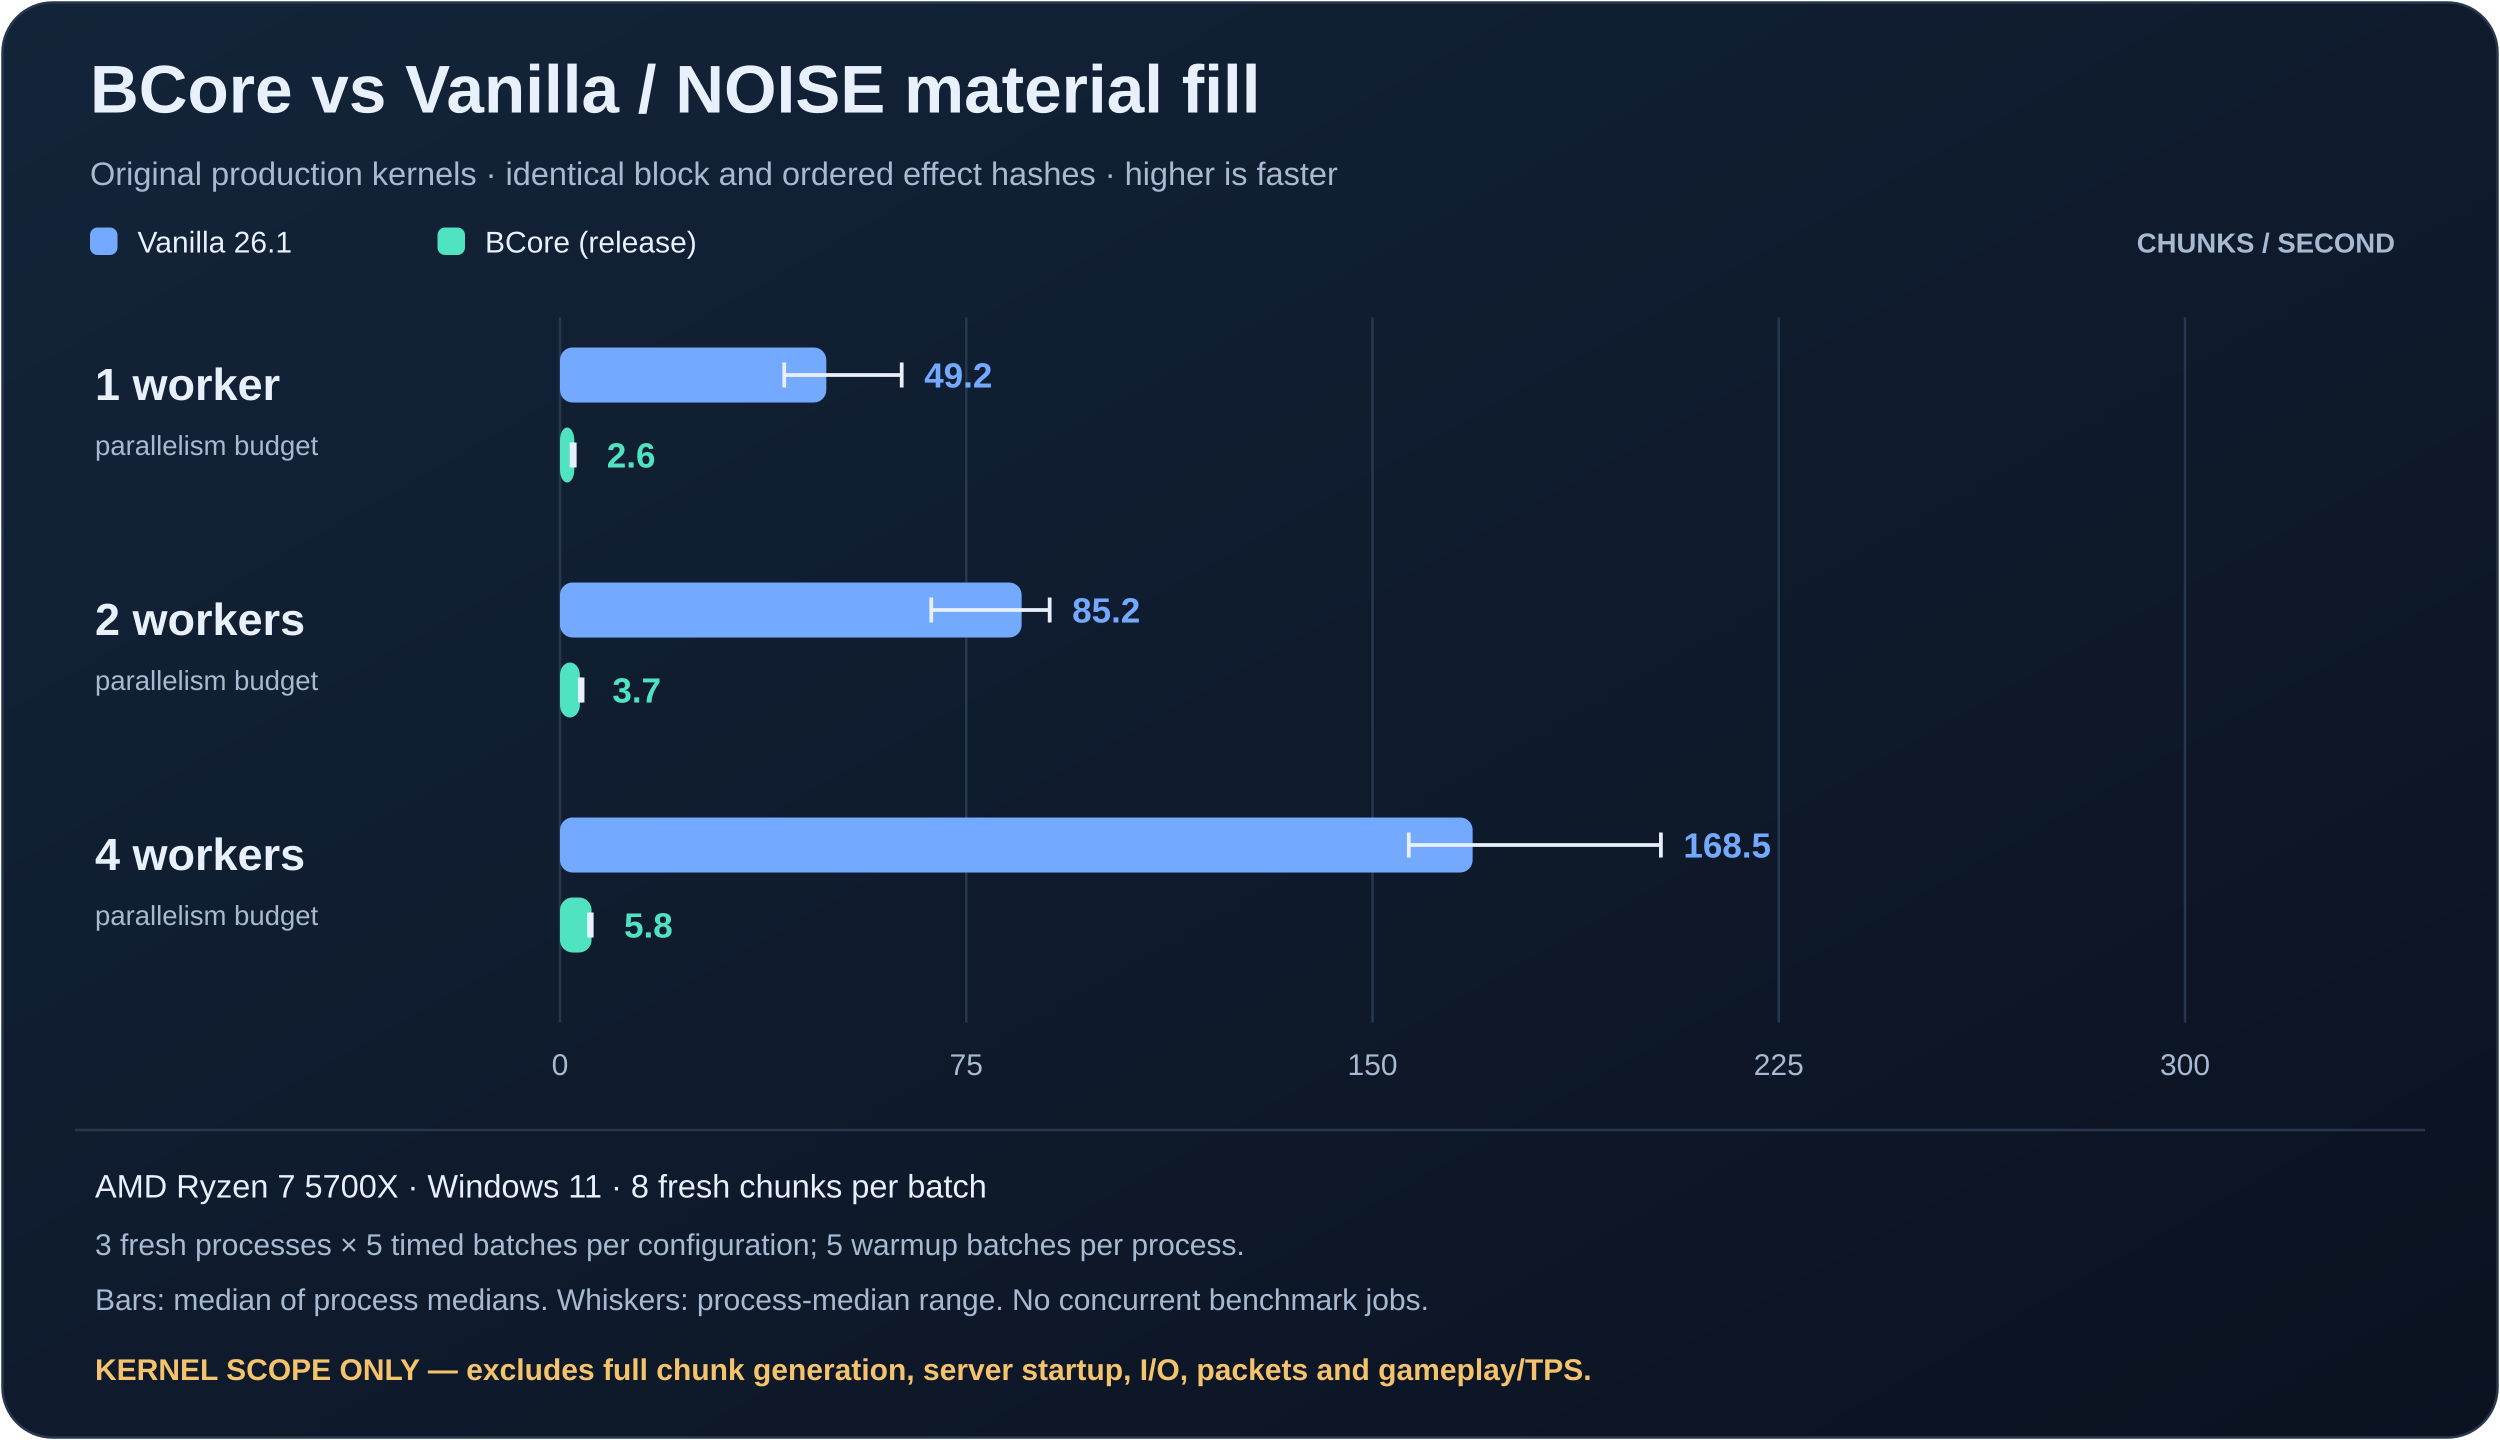
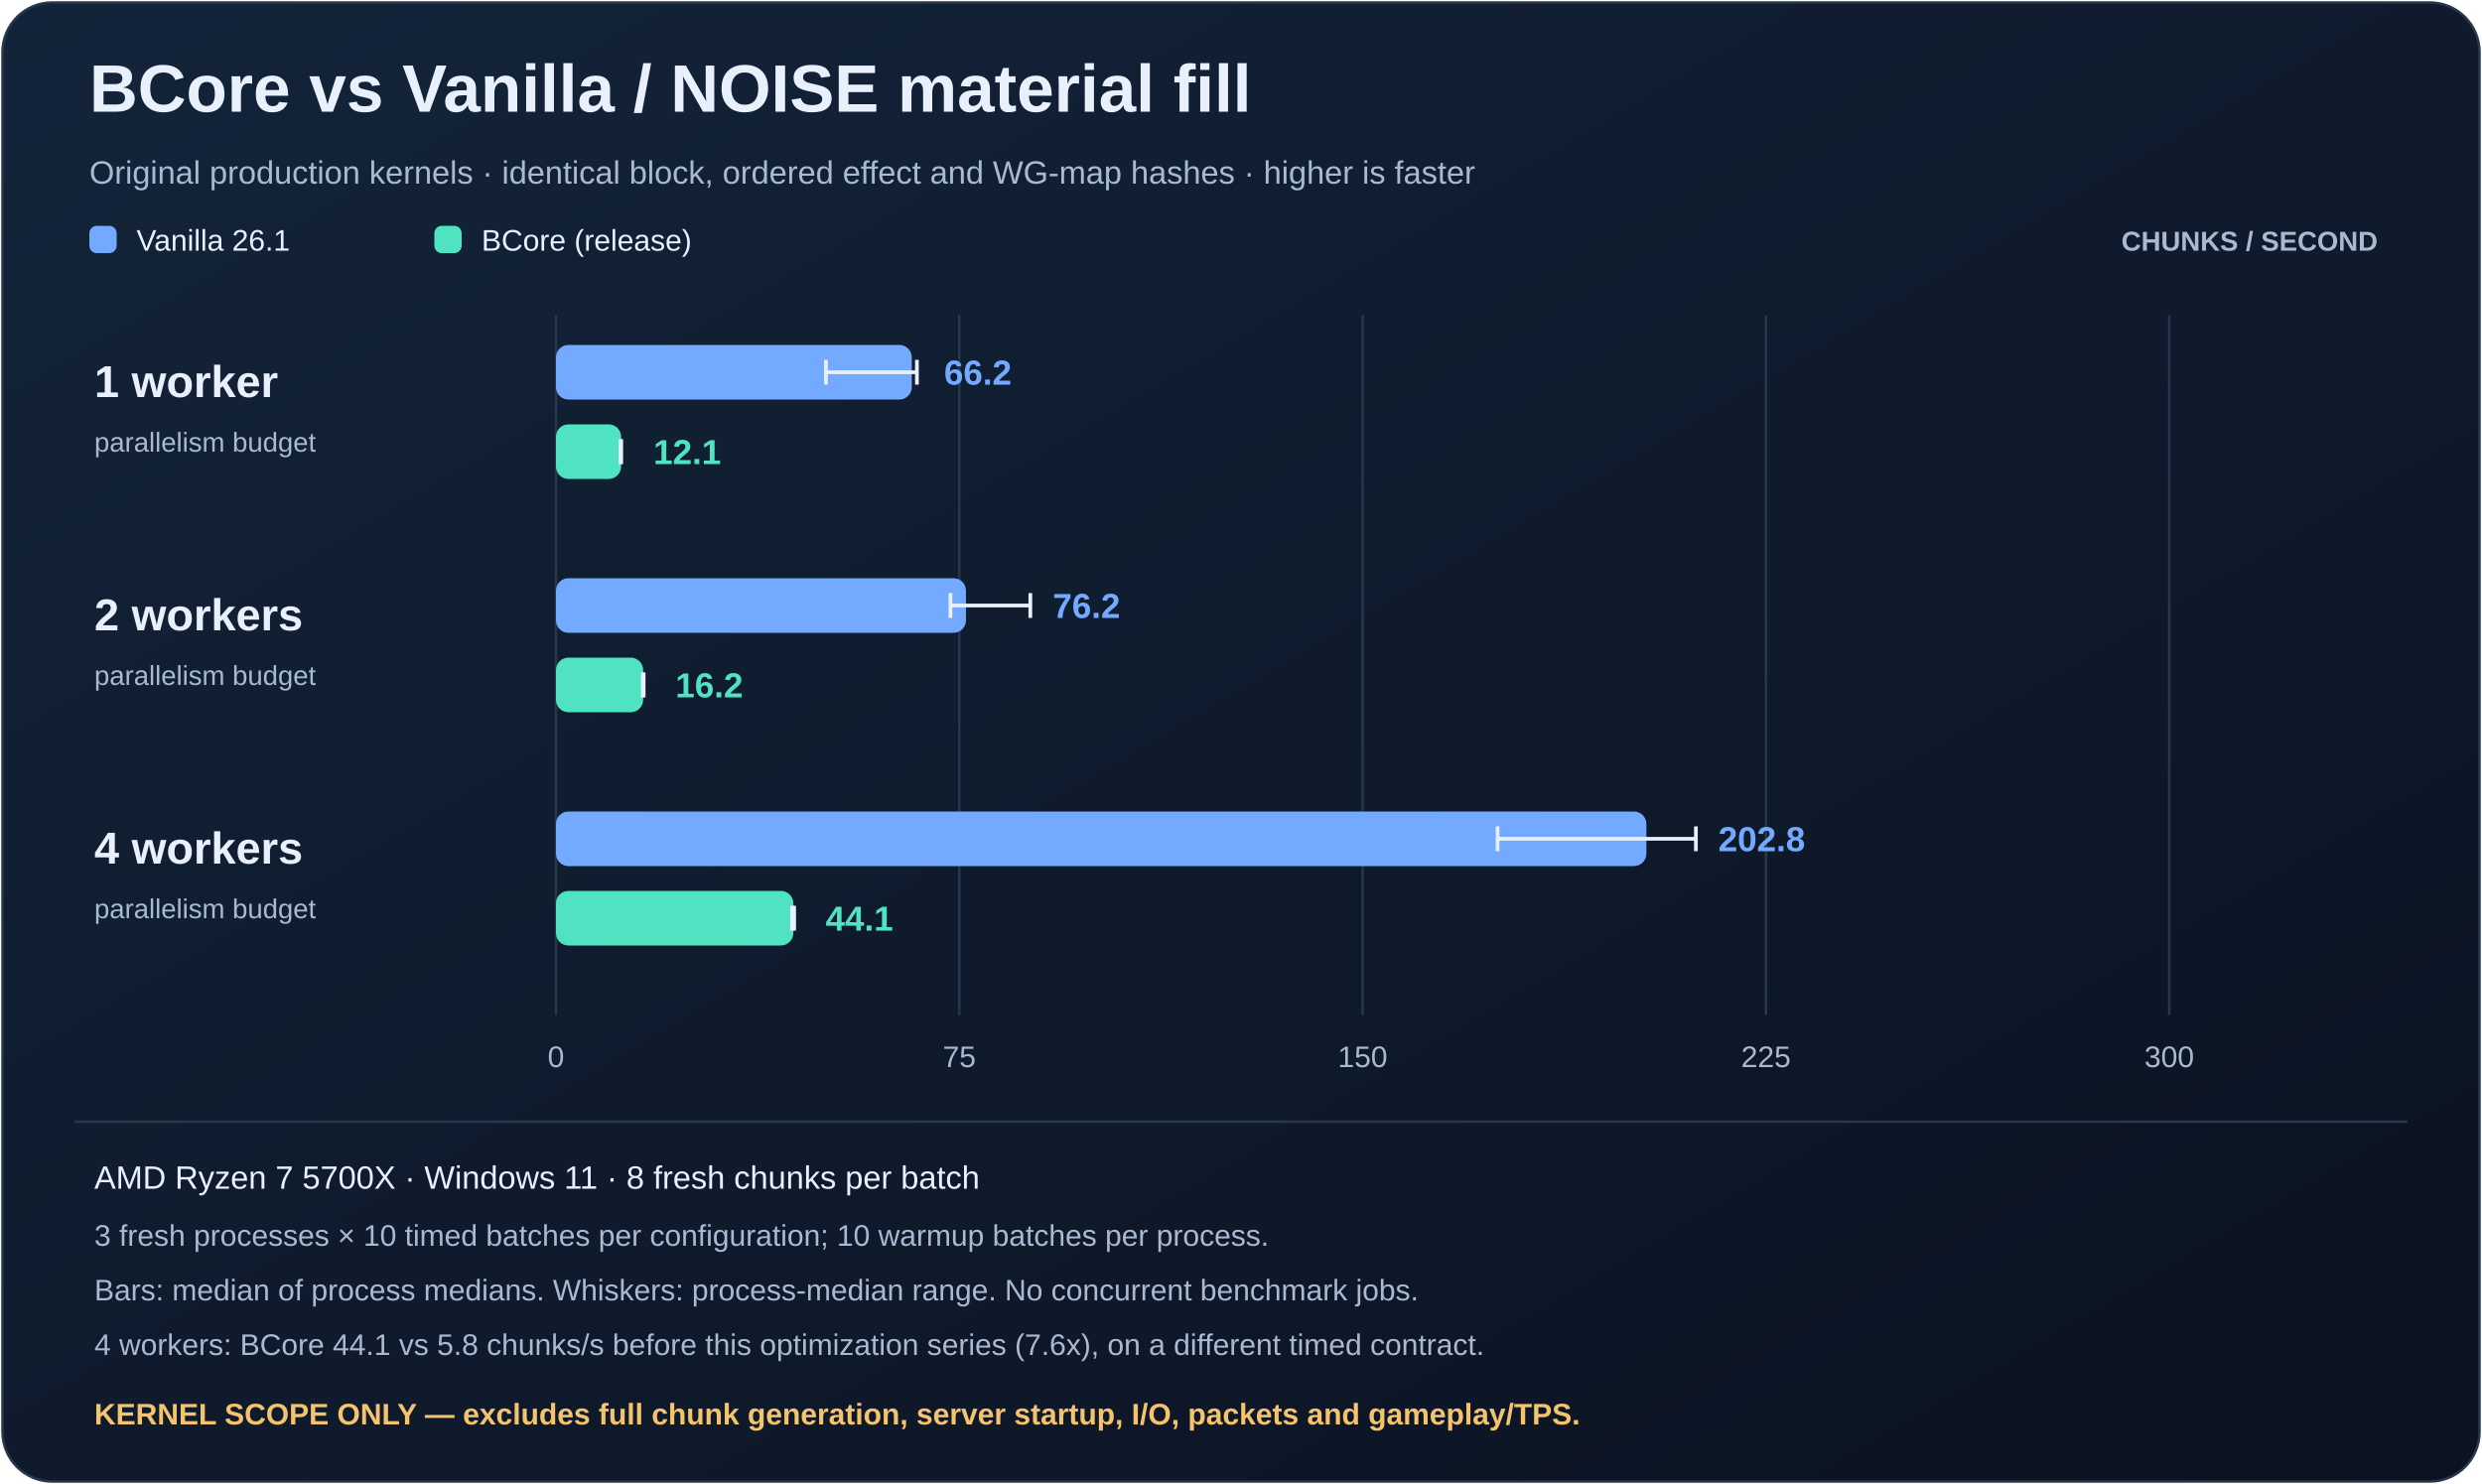
- <svg xmlns="http://www.w3.org/2000/svg" width="1000" height="576" viewBox="0 0 1000 576" role="img" aria-labelledby="title desc">
+ <svg xmlns="http://www.w3.org/2000/svg" width="1000" height="598" viewBox="0 0 1000 598" role="img" aria-labelledby="title desc">
  <defs>
    <linearGradient id="background" x1="0" y1="0" x2="1" y2="1">
      <stop stop-color="#13243a" />
      <stop offset="1" stop-color="#0b1220" />
    </linearGradient>
    <pattern id="grid" width="32" height="32" patternUnits="userSpaceOnUse">
      <path d="M32,0 H0 V32" fill="none" stroke="#547294" stroke-opacity=".12" />
    </pattern>
  </defs>
  <g font-family="Segoe UI, Ubuntu, Arial, sans-serif">
-     <rect x="1" y="1" width="998" height="574" rx="20" fill="url(#background)" stroke="#26374e" />
+     <rect x="1" y="1" width="998" height="596" rx="20" fill="url(#background)" stroke="#26374e" />
    <text x="36" y="45" font-size="27" fill="#e8f0fc" font-weight="650" text-anchor="start">BCore vs Vanilla / NOISE material fill</text>
-     <text x="36" y="74" font-size="13" fill="#a7bad2" font-weight="400" text-anchor="start">Original production kernels · identical block and ordered effect hashes · higher is faster</text>
+     <text x="36" y="74" font-size="13" fill="#a7bad2" font-weight="400" text-anchor="start">Original production kernels · identical block, ordered effect and WG-map hashes · higher is faster</text>
    <rect x="36" y="91" width="11" height="11" rx="3" fill="#73aaff" stroke="none" />
    <text x="55" y="101" font-size="12" fill="#e8f0fc" font-weight="400" text-anchor="start">Vanilla 26.1</text>
    <rect x="175" y="91" width="11" height="11" rx="3" fill="#50e3c2" stroke="none" />
    <text x="194" y="101" font-size="12" fill="#e8f0fc" font-weight="400" text-anchor="start">BCore (release)</text>
    <text x="958" y="101" font-size="11" fill="#a7bad2" font-weight="600" text-anchor="end">CHUNKS / SECOND</text>
    <path d="M224.0,127 L224.0,409" fill="none" stroke="#26374e" stroke-width="1" />
    <text x="224.0" y="430" font-size="12" fill="#a7bad2" font-weight="400" text-anchor="middle">0</text>
    <path d="M386.5,127 L386.5,409" fill="none" stroke="#26374e" stroke-width="1" />
    <text x="386.5" y="430" font-size="12" fill="#a7bad2" font-weight="400" text-anchor="middle">75</text>
    <path d="M549.0,127 L549.0,409" fill="none" stroke="#26374e" stroke-width="1" />
    <text x="549.0" y="430" font-size="12" fill="#a7bad2" font-weight="400" text-anchor="middle">150</text>
    <path d="M711.5,127 L711.5,409" fill="none" stroke="#26374e" stroke-width="1" />
    <text x="711.5" y="430" font-size="12" fill="#a7bad2" font-weight="400" text-anchor="middle">225</text>
    <path d="M874.0,127 L874.0,409" fill="none" stroke="#26374e" stroke-width="1" />
    <text x="874.0" y="430" font-size="12" fill="#a7bad2" font-weight="400" text-anchor="middle">300</text>
    <text x="38" y="160" font-size="18" fill="#e8f0fc" font-weight="600" text-anchor="start">1 worker</text>
    <text x="38" y="182" font-size="11" fill="#a7bad2" font-weight="400" text-anchor="start">parallelism budget</text>
-     <rect x="224" y="139" width="106.53" height="22" rx="5" fill="#73aaff" stroke="none" />
-     <path d="M313.695,150 L360.685,150" fill="none" stroke="#e8f0fc" stroke-width="1.5" />
-     <path d="M313.695,145 L313.695,155" fill="none" stroke="#e8f0fc" stroke-width="1.5" />
-     <path d="M360.685,145 L360.685,155" fill="none" stroke="#e8f0fc" stroke-width="1.5" />
-     <text x="369.685" y="155" font-size="14" fill="#73aaff" font-weight="650" text-anchor="start">49.2</text>
-     <rect x="224" y="171" width="5.72" height="22" rx="5" fill="#50e3c2" stroke="none" />
-     <path d="M228.632,182 L229.896,182" fill="none" stroke="#e8f0fc" stroke-width="1.5" />
-     <path d="M228.632,177 L228.632,187" fill="none" stroke="#e8f0fc" stroke-width="1.5" />
-     <path d="M229.896,177 L229.896,187" fill="none" stroke="#e8f0fc" stroke-width="1.5" />
-     <text x="242.723" y="187" font-size="14" fill="#50e3c2" font-weight="650" text-anchor="start">2.6</text>
+     <rect x="224" y="139" width="143.36" height="22" rx="5" fill="#73aaff" stroke="none" />
+     <path d="M332.778,150 L369.424,150" fill="none" stroke="#e8f0fc" stroke-width="1.5" />
+     <path d="M332.778,145 L332.778,155" fill="none" stroke="#e8f0fc" stroke-width="1.5" />
+     <path d="M369.424,145 L369.424,155" fill="none" stroke="#e8f0fc" stroke-width="1.5" />
+     <text x="380.356" y="155" font-size="14" fill="#73aaff" font-weight="650" text-anchor="start">66.2</text>
+     <rect x="224" y="171" width="26.25" height="22" rx="5" fill="#50e3c2" stroke="none" />
+     <path d="M250.043,182 L250.29,182" fill="none" stroke="#e8f0fc" stroke-width="1.5" />
+     <path d="M250.043,177 L250.043,187" fill="none" stroke="#e8f0fc" stroke-width="1.5" />
+     <path d="M250.29,177 L250.29,187" fill="none" stroke="#e8f0fc" stroke-width="1.5" />
+     <text x="263.255" y="187" font-size="14" fill="#50e3c2" font-weight="650" text-anchor="start">12.1</text>
    <text x="38" y="254" font-size="18" fill="#e8f0fc" font-weight="600" text-anchor="start">2 workers</text>
    <text x="38" y="276" font-size="11" fill="#a7bad2" font-weight="400" text-anchor="start">parallelism budget</text>
-     <rect x="224" y="233" width="184.66" height="22" rx="5" fill="#73aaff" stroke="none" />
-     <path d="M372.517,244 L419.864,244" fill="none" stroke="#e8f0fc" stroke-width="1.5" />
-     <path d="M372.517,239 L372.517,249" fill="none" stroke="#e8f0fc" stroke-width="1.5" />
-     <path d="M419.864,239 L419.864,249" fill="none" stroke="#e8f0fc" stroke-width="1.5" />
-     <text x="428.864" y="249" font-size="14" fill="#73aaff" font-weight="650" text-anchor="start">85.2</text>
-     <rect x="224" y="265" width="7.95" height="22" rx="5" fill="#50e3c2" stroke="none" />
-     <path d="M231.944,276 L233.028,276" fill="none" stroke="#e8f0fc" stroke-width="1.5" />
-     <path d="M231.944,271 L231.944,281" fill="none" stroke="#e8f0fc" stroke-width="1.5" />
-     <path d="M233.028,271 L233.028,281" fill="none" stroke="#e8f0fc" stroke-width="1.5" />
-     <text x="244.953" y="281" font-size="14" fill="#50e3c2" font-weight="650" text-anchor="start">3.7</text>
+     <rect x="224" y="233" width="165.19" height="22" rx="5" fill="#73aaff" stroke="none" />
+     <path d="M382.934,244 L415.121,244" fill="none" stroke="#e8f0fc" stroke-width="1.5" />
+     <path d="M382.934,239 L382.934,249" fill="none" stroke="#e8f0fc" stroke-width="1.5" />
+     <path d="M415.121,239 L415.121,249" fill="none" stroke="#e8f0fc" stroke-width="1.5" />
+     <text x="424.121" y="249" font-size="14" fill="#73aaff" font-weight="650" text-anchor="start">76.2</text>
+     <rect x="224" y="265" width="35.13" height="22" rx="5" fill="#50e3c2" stroke="none" />
+     <path d="M258.991,276 L259.324,276" fill="none" stroke="#e8f0fc" stroke-width="1.5" />
+     <path d="M258.991,271 L258.991,281" fill="none" stroke="#e8f0fc" stroke-width="1.5" />
+     <path d="M259.324,271 L259.324,281" fill="none" stroke="#e8f0fc" stroke-width="1.5" />
+     <text x="272.131" y="281" font-size="14" fill="#50e3c2" font-weight="650" text-anchor="start">16.2</text>
    <text x="38" y="348" font-size="18" fill="#e8f0fc" font-weight="600" text-anchor="start">4 workers</text>
    <text x="38" y="370" font-size="11" fill="#a7bad2" font-weight="400" text-anchor="start">parallelism budget</text>
-     <rect x="224" y="327" width="365.06" height="22" rx="5" fill="#73aaff" stroke="none" />
-     <path d="M563.497,338 L664.363,338" fill="none" stroke="#e8f0fc" stroke-width="1.5" />
-     <path d="M563.497,333 L563.497,343" fill="none" stroke="#e8f0fc" stroke-width="1.5" />
-     <path d="M664.363,333 L664.363,343" fill="none" stroke="#e8f0fc" stroke-width="1.5" />
-     <text x="673.363" y="343" font-size="14" fill="#73aaff" font-weight="650" text-anchor="start">168.5</text>
-     <rect x="224" y="359" width="12.62" height="22" rx="5" fill="#50e3c2" stroke="none" />
-     <path d="M235.632,370 L236.689,370" fill="none" stroke="#e8f0fc" stroke-width="1.5" />
-     <path d="M235.632,365 L235.632,375" fill="none" stroke="#e8f0fc" stroke-width="1.5" />
-     <path d="M236.689,365 L236.689,375" fill="none" stroke="#e8f0fc" stroke-width="1.5" />
-     <text x="249.624" y="375" font-size="14" fill="#50e3c2" font-weight="650" text-anchor="start">5.8</text>
+     <rect x="224" y="327" width="439.33" height="22" rx="5" fill="#73aaff" stroke="none" />
+     <path d="M603.371,338 L683.274,338" fill="none" stroke="#e8f0fc" stroke-width="1.5" />
+     <path d="M603.371,333 L603.371,343" fill="none" stroke="#e8f0fc" stroke-width="1.5" />
+     <path d="M683.274,333 L683.274,343" fill="none" stroke="#e8f0fc" stroke-width="1.5" />
+     <text x="692.274" y="343" font-size="14" fill="#73aaff" font-weight="650" text-anchor="start">202.8</text>
+     <rect x="224" y="359" width="95.63" height="22" rx="5" fill="#50e3c2" stroke="none" />
+     <path d="M319.115,370 L319.963,370" fill="none" stroke="#e8f0fc" stroke-width="1.5" />
+     <path d="M319.115,365 L319.115,375" fill="none" stroke="#e8f0fc" stroke-width="1.5" />
+     <path d="M319.963,365 L319.963,375" fill="none" stroke="#e8f0fc" stroke-width="1.5" />
+     <text x="332.63" y="375" font-size="14" fill="#50e3c2" font-weight="650" text-anchor="start">44.1</text>
    <path d="M30,452 L970,452" fill="none" stroke="#26374e" stroke-width="1" />
    <text x="38" y="479" font-size="13" fill="#e8f0fc" font-weight="400" text-anchor="start">AMD Ryzen 7 5700X · Windows 11 · 8 fresh chunks per batch</text>
-     <text x="38" y="502" font-size="12" fill="#a7bad2" font-weight="400" text-anchor="start">3 fresh processes × 5 timed batches per configuration; 5 warmup batches per process.</text>
+     <text x="38" y="502" font-size="12" fill="#a7bad2" font-weight="400" text-anchor="start">3 fresh processes × 10 timed batches per configuration; 10 warmup batches per process.</text>
    <text x="38" y="524" font-size="12" fill="#a7bad2" font-weight="400" text-anchor="start">Bars: median of process medians. Whiskers: process-median range. No concurrent benchmark jobs.</text>
-     <text x="38" y="552" font-size="12" fill="#f5c36c" font-weight="600" text-anchor="start">KERNEL SCOPE ONLY — excludes full chunk generation, server startup, I/O, packets and gameplay/TPS.</text>
+     <text x="38" y="546" font-size="12" fill="#a7bad2" font-weight="400" text-anchor="start">4 workers: BCore 44.1 vs 5.8 chunks/s before this optimization series (7.6x), on a different timed contract.</text>
+     <text x="38" y="574" font-size="12" fill="#f5c36c" font-weight="600" text-anchor="start">KERNEL SCOPE ONLY — excludes full chunk generation, server startup, I/O, packets and gameplay/TPS.</text>
  </g>
</svg>
